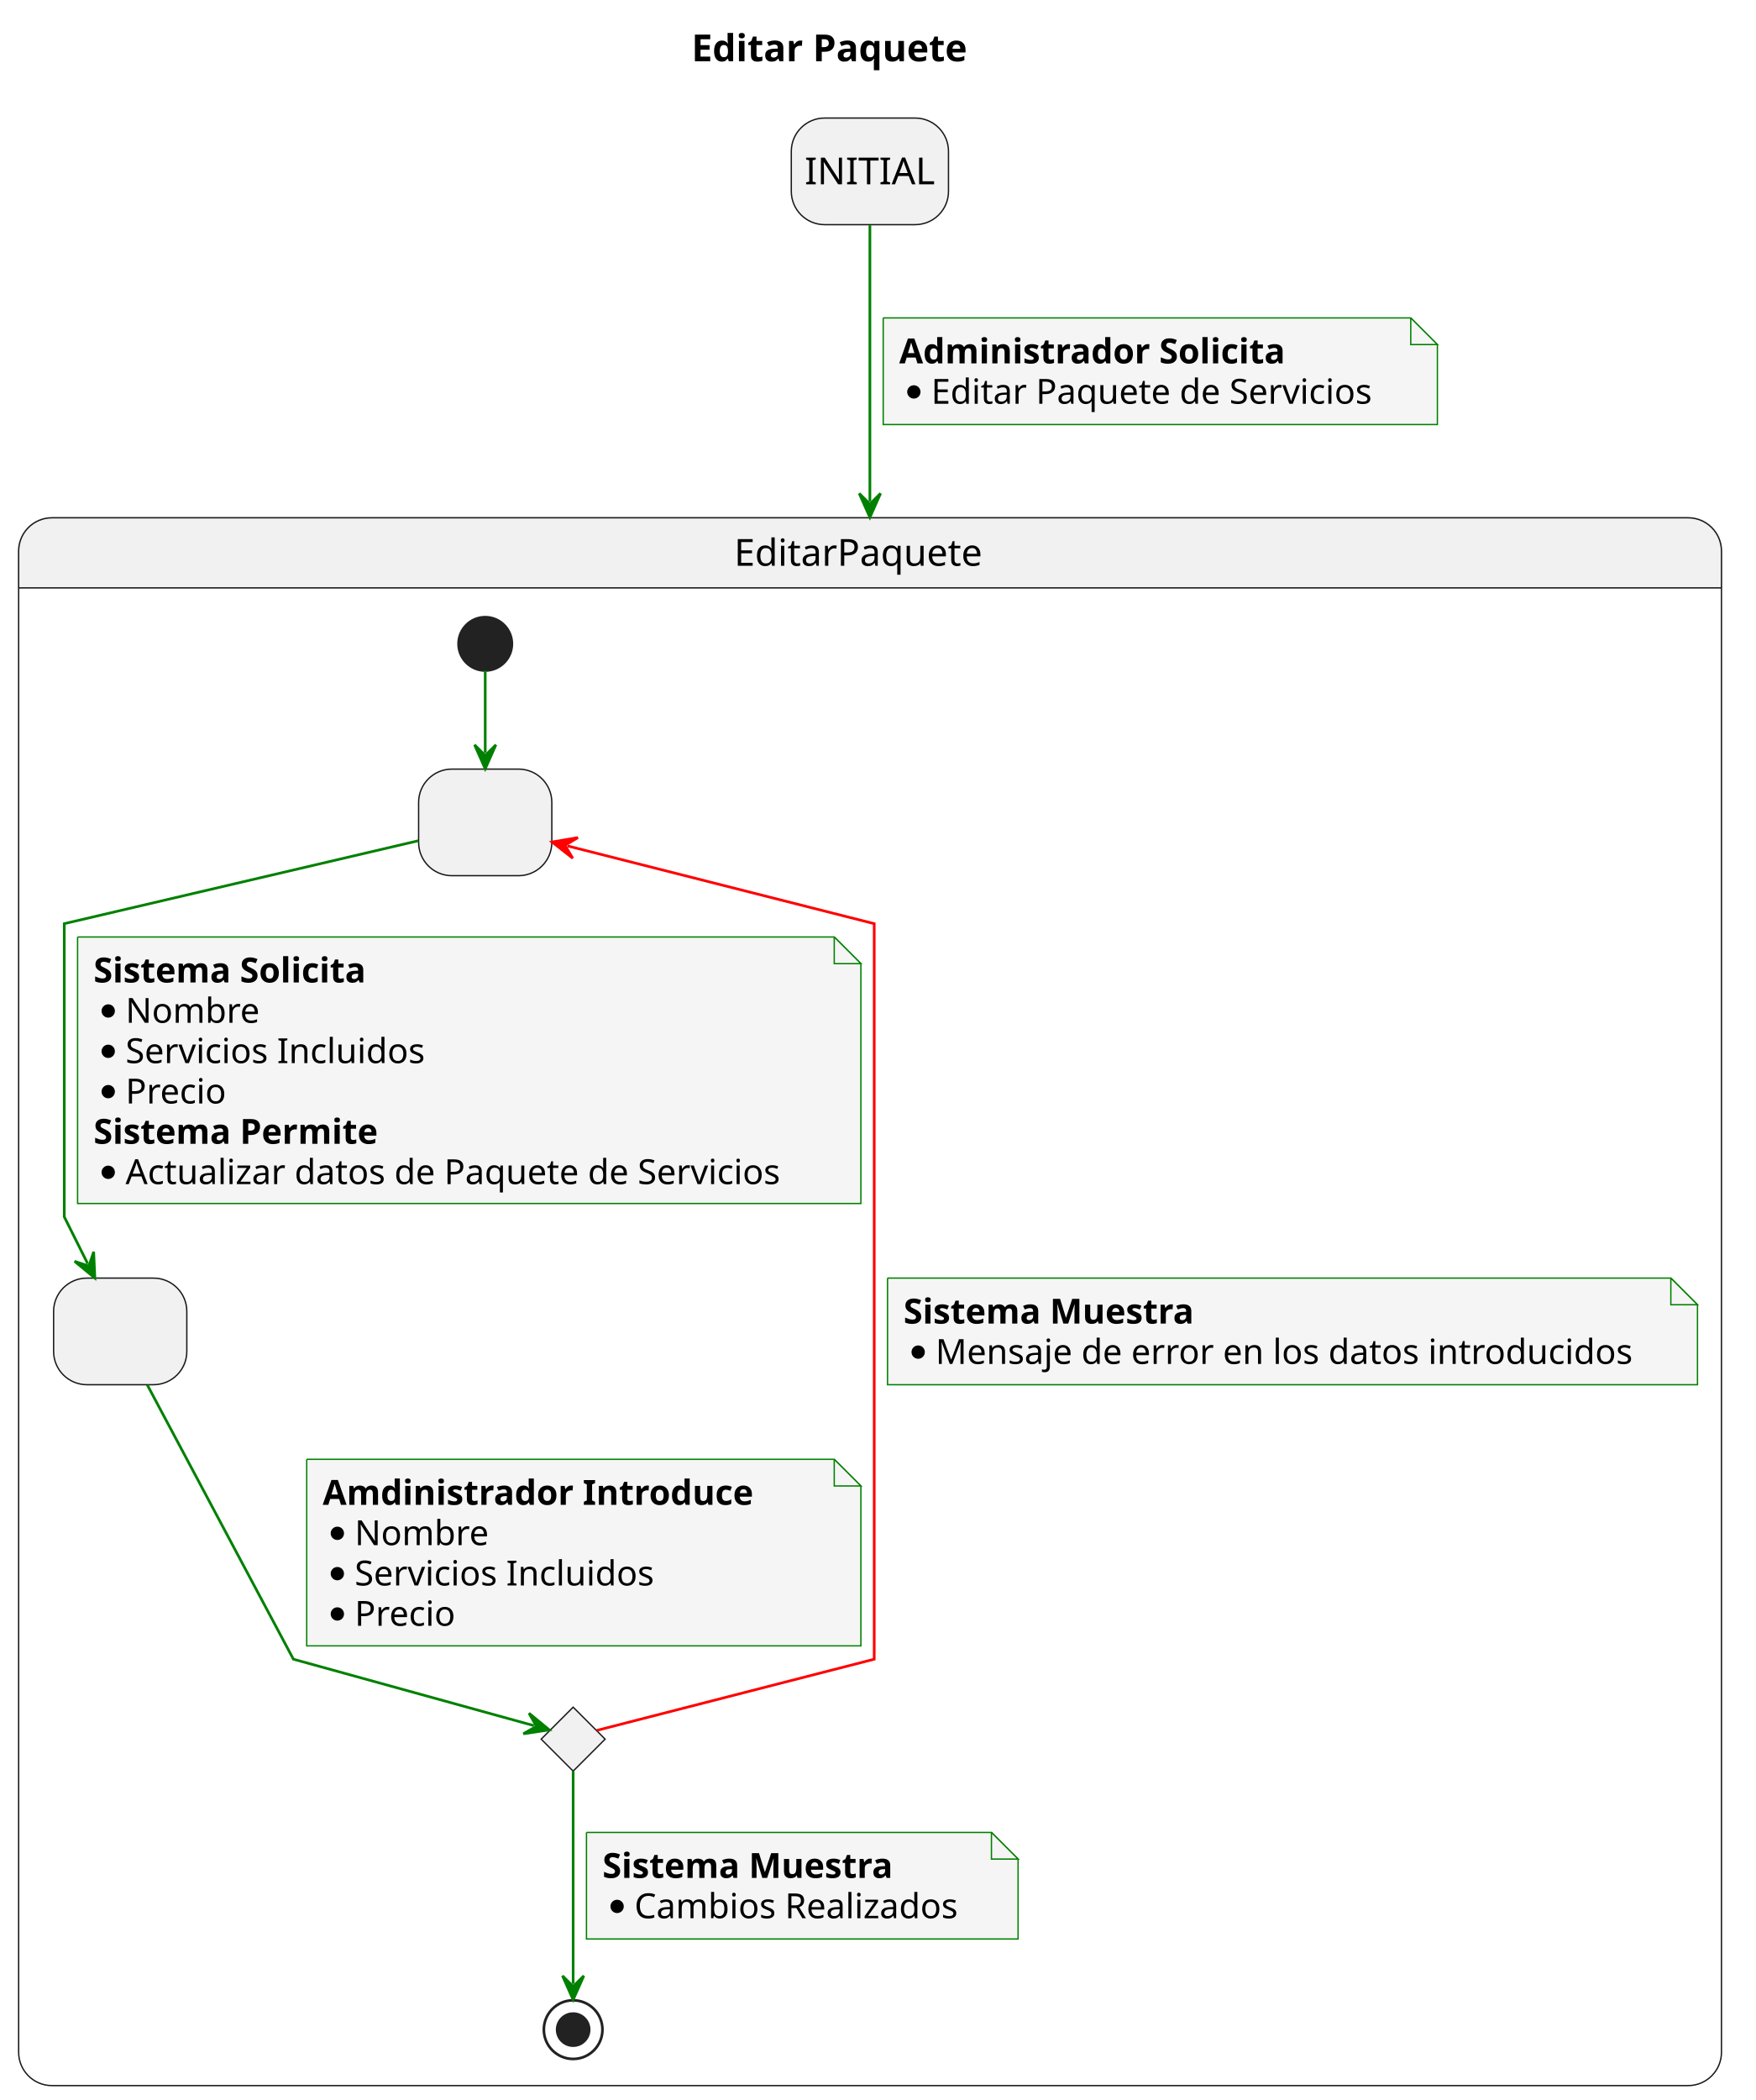
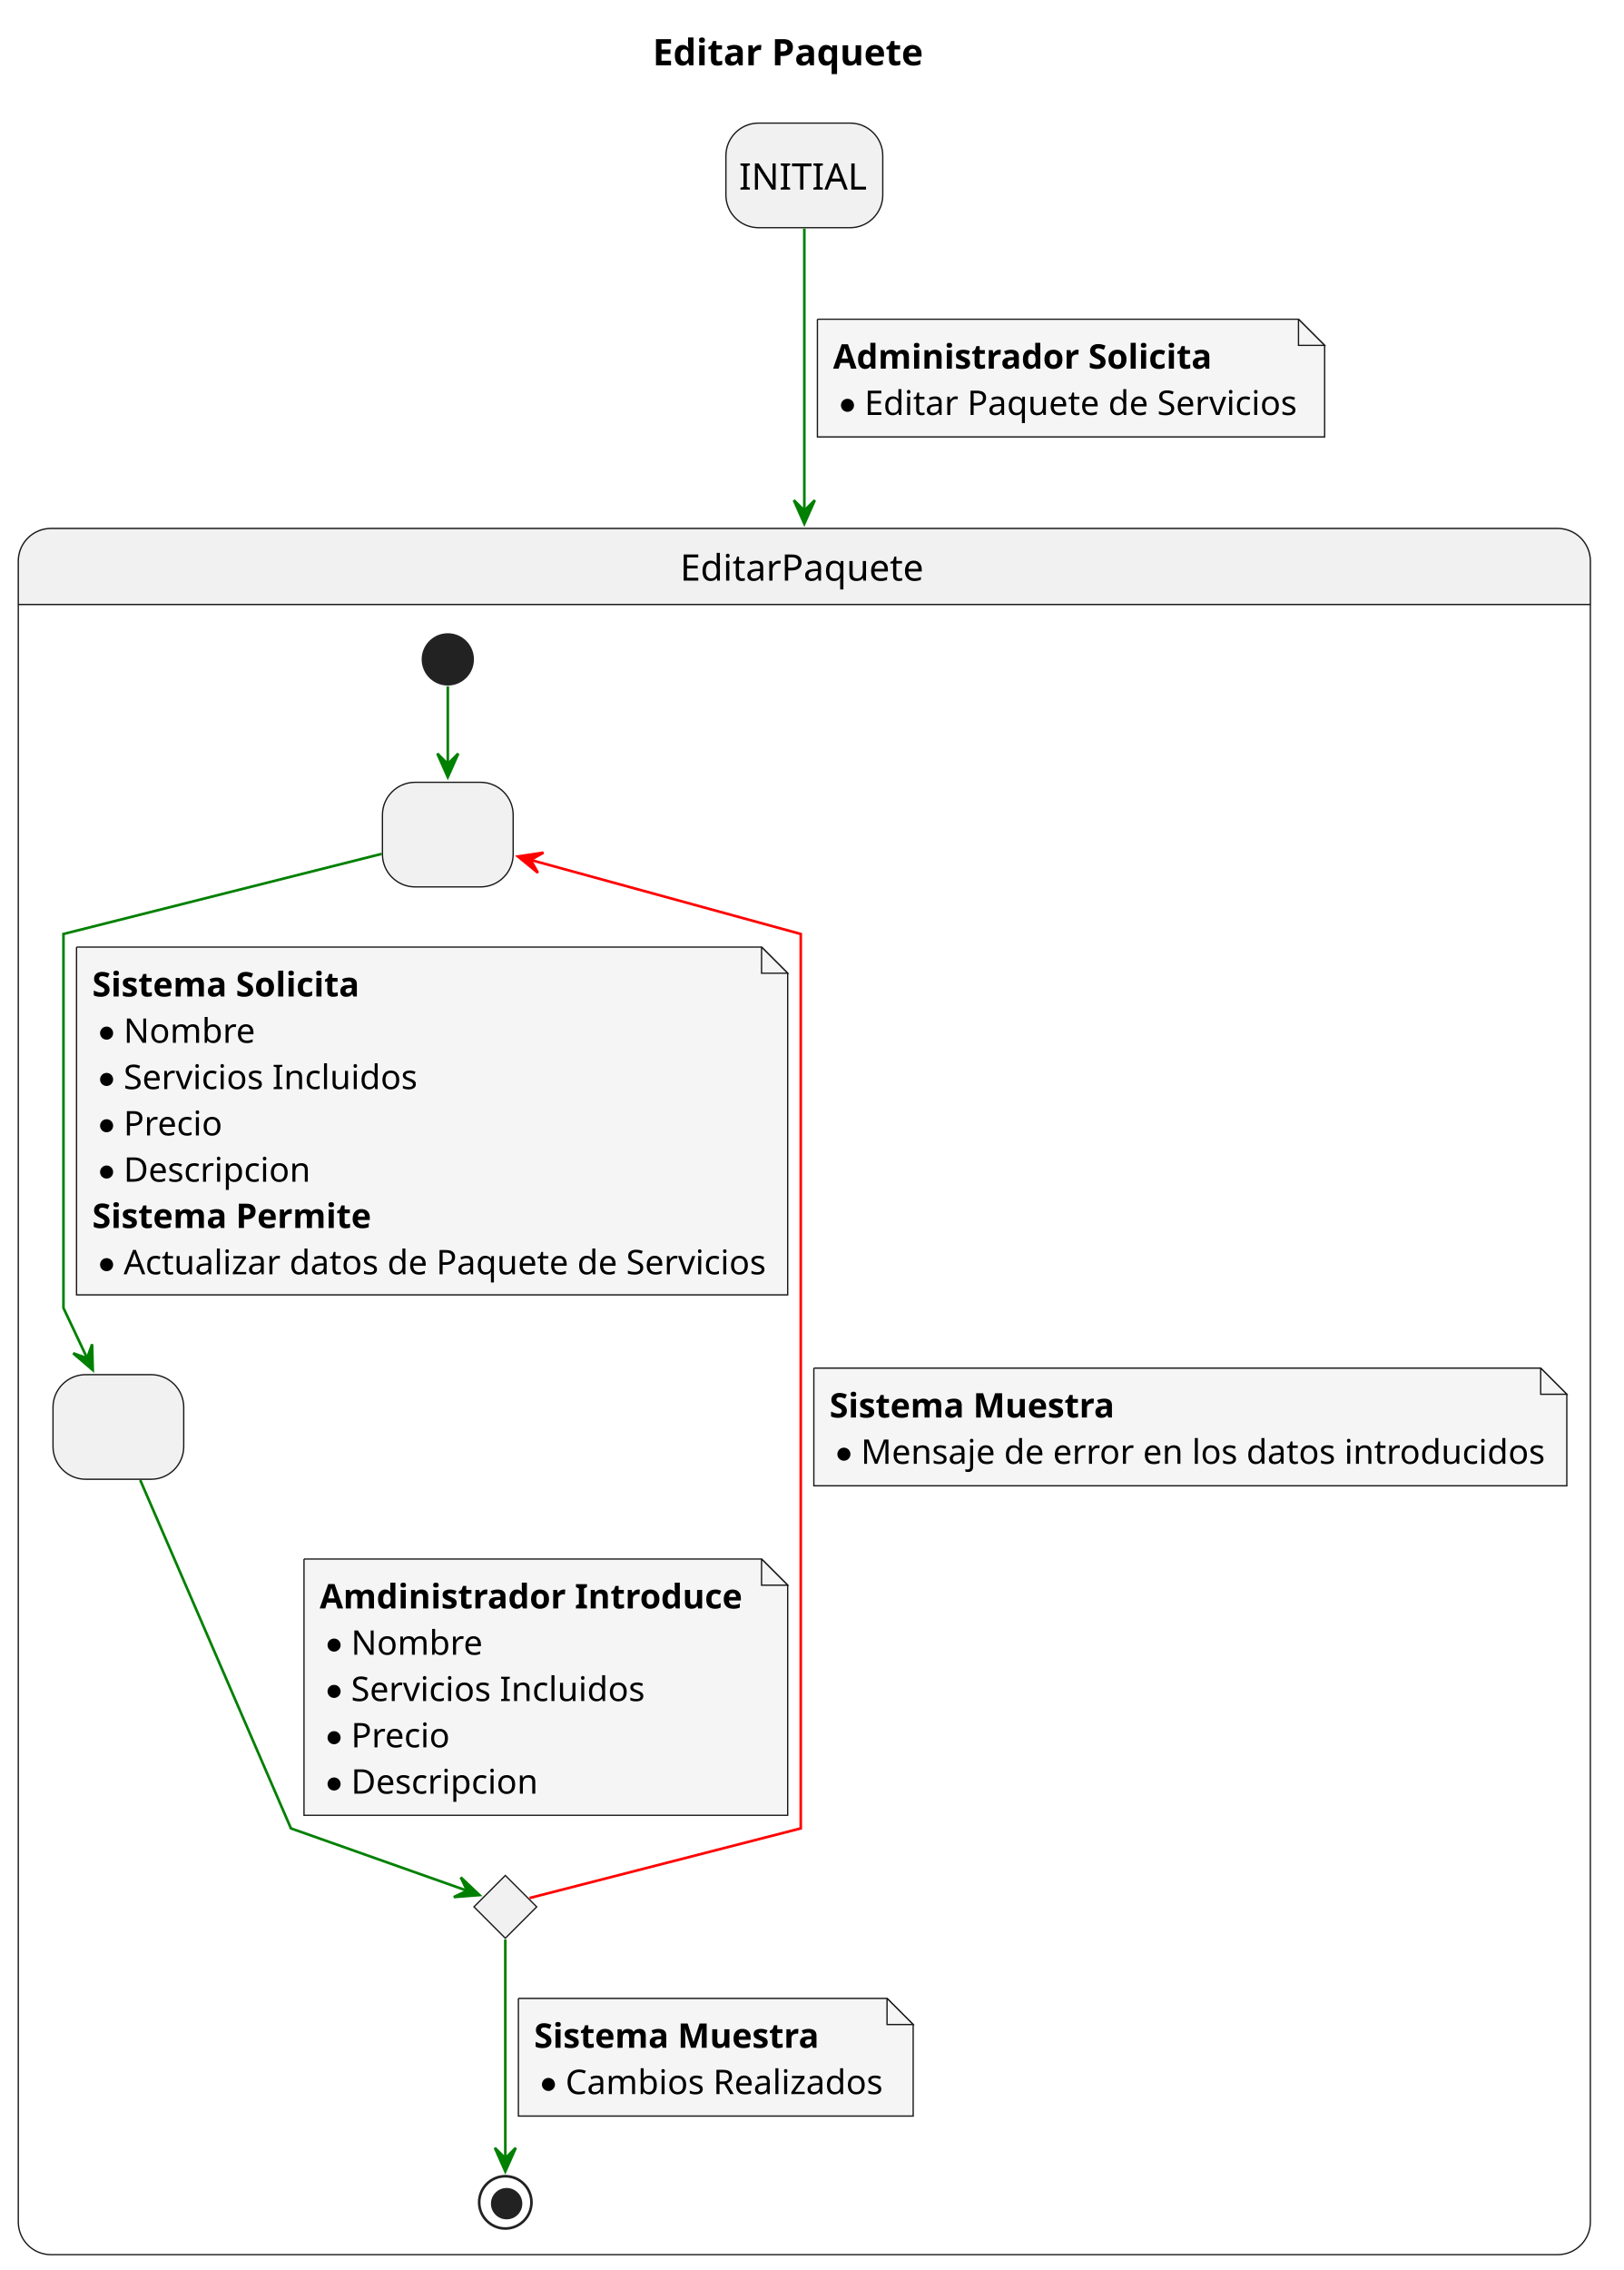
- <svg xmlns="http://www.w3.org/2000/svg" contentStyleType="text/css" height="788px" preserveAspectRatio="none" style="width:659px;height:788px;background:#FFFFFF;" version="1.1" viewBox="0 0 659 788" width="659px" zoomAndPan="magnify">
+ <svg xmlns="http://www.w3.org/2000/svg" contentStyleType="text/css" height="868px" preserveAspectRatio="none" style="width:621px;height:868px;background:#FFFFFF;" version="1.1" viewBox="0 0 621 868" width="621px" zoomAndPan="magnify">
  <defs />
  <g>
-     <text fill="#000000" font-family="sans-serif" font-size="14" font-weight="bold" lengthAdjust="spacing" textLength="120" x="259.56" y="22.995">Editar Paquete</text>
-     <rect fill="#F1F1F1" height="40" rx="12.5" ry="12.5" style="stroke:#181818;stroke-width:0.5;" width="59" x="297" y="44.297" />
-     <text fill="#000000" font-family="sans-serif" font-size="14" lengthAdjust="spacing" textLength="49" x="302" y="69.144">INITIAL</text>
-     <path d="M19.5,194.297 L633.62,194.297 A12.5,12.5 0 0 1 646.12,206.797 L646.12,220.594 L7,220.594 L7,206.797 A12.5,12.5 0 0 1 19.5,194.297 " fill="#F1F1F1" style="stroke:#F1F1F1;stroke-width:1.0;" />
-     <rect fill="none" height="588.297" rx="12.5" ry="12.5" style="stroke:#181818;stroke-width:0.5;" width="639.12" x="7" y="194.297" />
-     <line style="stroke:#181818;stroke-width:0.5;" x1="7" x2="646.12" y1="220.594" y2="220.594" />
-     <text fill="#000000" font-family="sans-serif" font-size="14" lengthAdjust="spacing" textLength="102" x="275.56" y="212.292">EditarPaquete</text>
-     <rect fill="#F1F1F1" height="40" rx="12.5" ry="12.5" style="stroke:#181818;stroke-width:0.5;" width="50" x="157.12" y="288.594" />
-     <text fill="#000000" font-family="sans-serif" font-size="14" lengthAdjust="spacing" textLength="4" x="180.12" y="313.44"> </text>
-     <rect fill="#F1F1F1" height="40" rx="12.5" ry="12.5" style="stroke:#181818;stroke-width:0.5;" width="50" x="20.12" y="479.594" />
-     <text fill="#000000" font-family="sans-serif" font-size="14" lengthAdjust="spacing" textLength="4" x="43.12" y="504.44"> </text>
+     <rect fill="none" height="29.068" id="_title" style="stroke:none;stroke-width:1.0;" width="112" x="244.637" y="5" />
+     <text fill="#000000" font-family="sans-serif" font-size="14" font-weight="bold" lengthAdjust="spacing" textLength="102" x="249.637" y="24.966">Editar Paquete</text>
+     <rect fill="#F1F1F1" height="40" rx="12.5" ry="12.5" style="stroke:#181818;stroke-width:0.5;" width="60" x="277.64" y="47.068" />
+     <text fill="#000000" font-family="sans-serif" font-size="14" lengthAdjust="spacing" textLength="50" x="282.64" y="72.5">INITIAL</text>
+     <path d="M19.5,202.068 L595.773,202.068 A12.5,12.5 0 0 1 608.273,214.568 L608.273,231.136 L7,231.136 L7,214.568 A12.5,12.5 0 0 1 19.5,202.068 " fill="#F1F1F1" style="stroke:#F1F1F1;stroke-width:1.0;" />
+     <rect fill="none" height="660.068" rx="12.5" ry="12.5" style="stroke:#181818;stroke-width:0.5;" width="601.273" x="7" y="202.068" />
+     <line style="stroke:#181818;stroke-width:0.5;" x1="7" x2="608.273" y1="231.136" y2="231.136" />
+     <text fill="#000000" font-family="sans-serif" font-size="14" lengthAdjust="spacing" textLength="95" x="260.137" y="222.034">EditarPaquete</text>
+     <rect fill="#F1F1F1" height="40" rx="12.5" ry="12.5" style="stroke:#181818;stroke-width:0.5;" width="50" x="146.273" y="299.136" />
+     <text fill="#000000" font-family="sans-serif" font-size="14" lengthAdjust="spacing" textLength="4" x="169.273" y="324.568"> </text>
+     <rect fill="#F1F1F1" height="40" rx="12.5" ry="12.5" style="stroke:#181818;stroke-width:0.5;" width="50" x="20.273" y="525.636" />
+     <text fill="#000000" font-family="sans-serif" font-size="14" lengthAdjust="spacing" textLength="4" x="43.273" y="551.068"> </text>
    <g id="elem_4">
-       <polygon fill="#F1F1F1" points="215.12,640.594,227.12,652.594,215.12,664.594,203.12,652.594,215.12,640.594" style="stroke:#181818;stroke-width:0.5;" />
+       <polygon fill="#F1F1F1" points="193.273,717.136,205.273,729.136,193.273,741.136,181.273,729.136,193.273,717.136" style="stroke:#181818;stroke-width:0.5;" />
    </g>
-     <ellipse cx="182.12" cy="241.594" fill="#222222" rx="10" ry="10" style="stroke:#222222;stroke-width:1.0;" />
-     <ellipse cx="215.12" cy="761.594" fill="none" rx="11" ry="11" style="stroke:#222222;stroke-width:1.0;" />
-     <ellipse cx="215.12" cy="761.594" fill="#222222" rx="6" ry="6" style="stroke:#222222;stroke-width:1.0;" />
+     <ellipse cx="171.273" cy="252.136" fill="#222222" rx="10" ry="10" style="stroke:none;stroke-width:1.0;" />
+     <ellipse cx="193.273" cy="842.136" fill="none" rx="10" ry="10" style="stroke:#222222;stroke-width:1.0;" />
+     <ellipse cx="193.773" cy="842.636" fill="#222222" rx="6" ry="6" style="stroke:none;stroke-width:1.0;" />
    <g id="link_*start*EditarPaquete_2">
-       <path d="M182.12,251.632 C182.12,261.12 182.12,270.321 182.12,282.487 " fill="none" id="*start*EditarPaquete-to-2" style="stroke:#008000;stroke-width:1.0;" />
-       <polygon fill="#008000" points="182.12,288.487,186.12,279.487,182.12,283.487,178.12,279.487,182.12,288.487" style="stroke:#008000;stroke-width:1.0;" />
+       <path d="M171.273,262.446 C171.273,270.236 171.273,281.736 171.273,292.266 " fill="none" id="*start*EditarPaquete-to-2" style="stroke:#008000;stroke-width:1.0;" />
+       <polygon fill="#008000" points="171.273,297.146,175.273,288.146,171.273,292.146,167.273,288.146,171.273,297.146" style="stroke:#008000;stroke-width:1.0;" />
    </g>
    <g id="link_2_3">
-       <path d="M157.084,315.457 C112.532,325.89 24.12,346.594 24.12,346.594 C24.12,346.594 24.12,456.594 24.12,456.594 C24.12,456.594 27.363,463.081 32.919,474.193 " fill="none" id="2-to-3" style="stroke:#008000;stroke-width:1.0;" />
-       <polygon fill="#008000" points="35.603,479.56,35.155,469.721,33.367,475.088,28,473.299,35.603,479.56" style="stroke:#008000;stroke-width:1.0;" />
-       <path d="M29.12,351.594 L29.12,451.594 L323.12,451.594 L323.12,361.594 L313.12,351.594 L29.12,351.594 " fill="#F5F5F5" style="stroke:#008000;stroke-width:0.5;" />
-       <path d="M313.12,351.594 L313.12,361.594 L323.12,361.594 L313.12,351.594 " fill="#F5F5F5" style="stroke:#008000;stroke-width:0.5;" />
-       <text fill="#000000" font-family="sans-serif" font-size="13" font-weight="bold" lengthAdjust="spacing" textLength="122" x="35.12" y="368.661">Sistema Solicita</text>
-       <ellipse cx="40.62" cy="379.359" fill="#000000" rx="2.5" ry="2.5" style="stroke:#000000;stroke-width:0.0;" />
-       <text fill="#000000" font-family="sans-serif" font-size="13" lengthAdjust="spacing" textLength="51" x="47.12" y="383.793">Nombre</text>
-       <ellipse cx="40.62" cy="394.492" fill="#000000" rx="2.5" ry="2.5" style="stroke:#000000;stroke-width:0.0;" />
-       <text fill="#000000" font-family="sans-serif" font-size="13" lengthAdjust="spacing" textLength="116" x="47.12" y="398.926">Servicios Incluidos</text>
-       <ellipse cx="40.62" cy="409.625" fill="#000000" rx="2.5" ry="2.5" style="stroke:#000000;stroke-width:0.0;" />
-       <text fill="#000000" font-family="sans-serif" font-size="13" lengthAdjust="spacing" textLength="39" x="47.12" y="414.059">Precio</text>
-       <text fill="#000000" font-family="sans-serif" font-size="13" font-weight="bold" lengthAdjust="spacing" textLength="127" x="35.12" y="429.192">Sistema Permite</text>
-       <ellipse cx="40.62" cy="439.891" fill="#000000" rx="2.5" ry="2.5" style="stroke:#000000;stroke-width:0.0;" />
-       <text fill="#000000" font-family="sans-serif" font-size="13" lengthAdjust="spacing" textLength="261" x="47.12" y="444.325">Actualizar datos de Paquete de Servicios</text>
+       <path d="M146.003,326.496 C103.973,337.076 24.273,357.136 24.273,357.136 C24.273,357.136 24.273,500.136 24.273,500.136 C24.273,500.136 28.683,509.476 33.453,519.596 " fill="none" id="2-to-3" style="stroke:#008000;stroke-width:1.0;" />
+       <polygon fill="#008000" points="35.473,523.876,35.227,514.03,33.329,519.359,28,517.461,35.473,523.876" style="stroke:#008000;stroke-width:1.0;" />
+       <path d="M29.273,362.136 L29.273,495.136 L301.273,495.136 L301.273,372.136 L291.273,362.136 L29.273,362.136 " fill="#F5F5F5" style="stroke:#181818;stroke-width:0.5;" />
+       <path d="M291.273,362.136 L291.273,372.136 L301.273,372.136 L291.273,362.136 " fill="#F5F5F5" style="stroke:#181818;stroke-width:0.5;" />
+       <text fill="#000000" font-family="sans-serif" font-size="13" font-weight="bold" lengthAdjust="spacing" textLength="103" x="35.273" y="381.033">Sistema Solicita</text>
+       <ellipse cx="40.773" cy="395.048" fill="#000000" rx="2.5" ry="2.5" style="stroke:#000000;stroke-width:0.0;" />
+       <text fill="#000000" font-family="sans-serif" font-size="13" lengthAdjust="spacing" textLength="50" x="47.273" y="398.739">Nombre</text>
+       <ellipse cx="40.773" cy="412.754" fill="#000000" rx="2.5" ry="2.5" style="stroke:#000000;stroke-width:0.0;" />
+       <text fill="#000000" font-family="sans-serif" font-size="13" lengthAdjust="spacing" textLength="109" x="47.273" y="416.445">Servicios Incluidos</text>
+       <ellipse cx="40.773" cy="430.46" fill="#000000" rx="2.5" ry="2.5" style="stroke:#000000;stroke-width:0.0;" />
+       <text fill="#000000" font-family="sans-serif" font-size="13" lengthAdjust="spacing" textLength="37" x="47.273" y="434.151">Precio</text>
+       <ellipse cx="40.773" cy="448.166" fill="#000000" rx="2.5" ry="2.5" style="stroke:#000000;stroke-width:0.0;" />
+       <text fill="#000000" font-family="sans-serif" font-size="13" lengthAdjust="spacing" textLength="69" x="47.273" y="451.857">Descripcion</text>
+       <text fill="#000000" font-family="sans-serif" font-size="13" font-weight="bold" lengthAdjust="spacing" textLength="108" x="35.273" y="469.563">Sistema Permite</text>
+       <ellipse cx="40.773" cy="483.578" fill="#000000" rx="2.5" ry="2.5" style="stroke:#000000;stroke-width:0.0;" />
+       <text fill="#000000" font-family="sans-serif" font-size="13" lengthAdjust="spacing" textLength="239" x="47.273" y="487.269">Actualizar datos de Paquete de Servicios</text>
    </g>
    <g id="link_3_4">
-       <path d="M55.276,519.656 C73.557,553.969 110.12,622.594 110.12,622.594 C110.12,622.594 174.992,640.51 200.384,647.523 " fill="none" id="3-to-4" style="stroke:#008000;stroke-width:1.0;" />
-       <polygon fill="#008000" points="206.168,649.121,198.557,642.869,201.348,647.79,196.428,650.58,206.168,649.121" style="stroke:#008000;stroke-width:1.0;" />
-       <path d="M115.12,547.594 L115.12,617.594 L323.12,617.594 L323.12,557.594 L313.12,547.594 L115.12,547.594 " fill="#F5F5F5" style="stroke:#008000;stroke-width:0.5;" />
-       <path d="M313.12,547.594 L313.12,557.594 L323.12,557.594 L313.12,547.594 " fill="#F5F5F5" style="stroke:#008000;stroke-width:0.5;" />
-       <text fill="#000000" font-family="sans-serif" font-size="13" font-weight="bold" lengthAdjust="spacing" textLength="187" x="121.12" y="564.661">Amdinistrador Introduce</text>
-       <ellipse cx="126.62" cy="575.359" fill="#000000" rx="2.5" ry="2.5" style="stroke:#000000;stroke-width:0.0;" />
-       <text fill="#000000" font-family="sans-serif" font-size="13" lengthAdjust="spacing" textLength="51" x="133.12" y="579.793">Nombre</text>
-       <ellipse cx="126.62" cy="590.492" fill="#000000" rx="2.5" ry="2.5" style="stroke:#000000;stroke-width:0.0;" />
-       <text fill="#000000" font-family="sans-serif" font-size="13" lengthAdjust="spacing" textLength="116" x="133.12" y="594.926">Servicios Incluidos</text>
-       <ellipse cx="126.62" cy="605.625" fill="#000000" rx="2.5" ry="2.5" style="stroke:#000000;stroke-width:0.0;" />
-       <text fill="#000000" font-family="sans-serif" font-size="13" lengthAdjust="spacing" textLength="39" x="133.12" y="610.059">Precio</text>
+       <path d="M53.633,565.946 C71.393,606.986 111.273,699.136 111.273,699.136 C111.273,699.136 155.203,714.676 178.753,723.006 " fill="none" id="3-to-4" style="stroke:#008000;stroke-width:1.0;" />
+       <polygon fill="#008000" points="183.383,724.636,176.237,717.858,178.67,722.965,173.564,725.398,183.383,724.636" style="stroke:#008000;stroke-width:1.0;" />
+       <path d="M116.273,596.136 L116.273,694.136 L301.273,694.136 L301.273,606.136 L291.273,596.136 L116.273,596.136 " fill="#F5F5F5" style="stroke:#181818;stroke-width:0.5;" />
+       <path d="M291.273,596.136 L291.273,606.136 L301.273,606.136 L291.273,596.136 " fill="#F5F5F5" style="stroke:#181818;stroke-width:0.5;" />
+       <text fill="#000000" font-family="sans-serif" font-size="13" font-weight="bold" lengthAdjust="spacing" textLength="164" x="122.273" y="615.033">Amdinistrador Introduce</text>
+       <ellipse cx="127.773" cy="629.048" fill="#000000" rx="2.5" ry="2.5" style="stroke:#000000;stroke-width:0.0;" />
+       <text fill="#000000" font-family="sans-serif" font-size="13" lengthAdjust="spacing" textLength="50" x="134.273" y="632.739">Nombre</text>
+       <ellipse cx="127.773" cy="646.754" fill="#000000" rx="2.5" ry="2.5" style="stroke:#000000;stroke-width:0.0;" />
+       <text fill="#000000" font-family="sans-serif" font-size="13" lengthAdjust="spacing" textLength="109" x="134.273" y="650.445">Servicios Incluidos</text>
+       <ellipse cx="127.773" cy="664.46" fill="#000000" rx="2.5" ry="2.5" style="stroke:#000000;stroke-width:0.0;" />
+       <text fill="#000000" font-family="sans-serif" font-size="13" lengthAdjust="spacing" textLength="37" x="134.273" y="668.151">Precio</text>
+       <ellipse cx="127.773" cy="682.166" fill="#000000" rx="2.5" ry="2.5" style="stroke:#000000;stroke-width:0.0;" />
+       <text fill="#000000" font-family="sans-serif" font-size="13" lengthAdjust="spacing" textLength="69" x="134.273" y="685.857">Descripcion</text>
    </g>
    <g id="link_4_*end*EditarPaquete">
-       <path d="M215.12,664.642 C215.12,685.466 215.12,724.239 215.12,744.393 " fill="none" id="4-to-*end*EditarPaquete" style="stroke:#008000;stroke-width:1.0;" />
-       <polygon fill="#008000" points="215.12,750.393,219.12,741.393,215.12,745.393,211.12,741.393,215.12,750.393" style="stroke:#008000;stroke-width:1.0;" />
-       <path d="M220.12,687.594 L220.12,727.594 L382.12,727.594 L382.12,697.594 L372.12,687.594 L220.12,687.594 " fill="#F5F5F5" style="stroke:#008000;stroke-width:0.5;" />
-       <path d="M372.12,687.594 L372.12,697.594 L382.12,697.594 L372.12,687.594 " fill="#F5F5F5" style="stroke:#008000;stroke-width:0.5;" />
-       <text fill="#000000" font-family="sans-serif" font-size="13" font-weight="bold" lengthAdjust="spacing" textLength="129" x="226.12" y="704.661">Sistema Muestra</text>
-       <ellipse cx="231.62" cy="715.359" fill="#000000" rx="2.5" ry="2.5" style="stroke:#000000;stroke-width:0.0;" />
-       <text fill="#000000" font-family="sans-serif" font-size="13" lengthAdjust="spacing" textLength="129" x="238.12" y="719.793">Cambios Realizados</text>
+       <path d="M193.273,741.596 C193.273,761.576 193.273,802.806 193.273,825.426 " fill="none" id="4-to-*end*EditarPaquete" style="stroke:#008000;stroke-width:1.0;" />
+       <polygon fill="#008000" points="193.273,830.296,197.273,821.296,193.273,825.296,189.273,821.296,193.273,830.296" style="stroke:#008000;stroke-width:1.0;" />
+       <path d="M198.273,764.136 L198.273,809.136 L349.273,809.136 L349.273,774.136 L339.273,764.136 L198.273,764.136 " fill="#F5F5F5" style="stroke:#181818;stroke-width:0.5;" />
+       <path d="M339.273,764.136 L339.273,774.136 L349.273,774.136 L339.273,764.136 " fill="#F5F5F5" style="stroke:#181818;stroke-width:0.5;" />
+       <text fill="#000000" font-family="sans-serif" font-size="13" font-weight="bold" lengthAdjust="spacing" textLength="110" x="204.273" y="783.033">Sistema Muestra</text>
+       <ellipse cx="209.773" cy="797.048" fill="#000000" rx="2.5" ry="2.5" style="stroke:#000000;stroke-width:0.0;" />
+       <text fill="#000000" font-family="sans-serif" font-size="13" lengthAdjust="spacing" textLength="118" x="216.273" y="800.739">Cambios Realizados</text>
    </g>
    <g id="link_4_2">
-       <path d="M223.987,649.318 C250.626,642.482 328.12,622.594 328.12,622.594 C328.12,622.594 328.12,346.594 328.12,346.594 C328.12,346.594 254.778,328.007 213.034,317.429 " fill="none" id="4-to-2" style="stroke:#FF0000;stroke-width:1.0;" />
-       <polygon fill="#FF0000" points="207.218,315.955,214.959,322.043,212.065,317.183,216.924,314.288,207.218,315.955" style="stroke:#FF0000;stroke-width:1.0;" />
-       <path d="M333.12,479.594 L333.12,519.594 L637.12,519.594 L637.12,489.594 L627.12,479.594 L333.12,479.594 " fill="#F5F5F5" style="stroke:#008000;stroke-width:0.5;" />
-       <path d="M627.12,479.594 L627.12,489.594 L637.12,489.594 L627.12,479.594 " fill="#F5F5F5" style="stroke:#008000;stroke-width:0.5;" />
-       <text fill="#000000" font-family="sans-serif" font-size="13" font-weight="bold" lengthAdjust="spacing" textLength="129" x="339.12" y="496.661">Sistema Muestra</text>
-       <ellipse cx="344.62" cy="507.359" fill="#000000" rx="2.5" ry="2.5" style="stroke:#000000;stroke-width:0.0;" />
-       <text fill="#000000" font-family="sans-serif" font-size="13" lengthAdjust="spacing" textLength="271" x="351.12" y="511.793">Mensaje de error en los datos introducidos</text>
+       <path d="M202.523,725.766 C229.503,718.836 306.273,699.136 306.273,699.136 C306.273,699.136 306.273,357.136 306.273,357.136 C306.273,357.136 242.753,339.726 202.853,328.796 " fill="none" id="4-to-2" style="stroke:#FF0000;stroke-width:1.0;" />
+       <polygon fill="#FF0000" points="198.123,327.496,205.739,333.74,202.944,328.822,207.862,326.027,198.123,327.496" style="stroke:#FF0000;stroke-width:1.0;" />
+       <path d="M311.273,523.136 L311.273,568.136 L599.273,568.136 L599.273,533.136 L589.273,523.136 L311.273,523.136 " fill="#F5F5F5" style="stroke:#181818;stroke-width:0.5;" />
+       <path d="M589.273,523.136 L589.273,533.136 L599.273,533.136 L589.273,523.136 " fill="#F5F5F5" style="stroke:#181818;stroke-width:0.5;" />
+       <text fill="#000000" font-family="sans-serif" font-size="13" font-weight="bold" lengthAdjust="spacing" textLength="110" x="317.273" y="542.033">Sistema Muestra</text>
+       <ellipse cx="322.773" cy="556.048" fill="#000000" rx="2.5" ry="2.5" style="stroke:#000000;stroke-width:0.0;" />
+       <text fill="#000000" font-family="sans-serif" font-size="13" lengthAdjust="spacing" textLength="255" x="329.273" y="559.739">Mensaje de error en los datos introducidos</text>
    </g>
    <g id="link_startState_EditarPaquete">
-       <path d="M326.5,84.526 C326.5,107.1 326.5,141.443 326.5,188.15 " fill="none" id="startState-to-EditarPaquete" style="stroke:#008000;stroke-width:1.0;" />
-       <polygon fill="#008000" points="326.5,194.15,330.5,185.15,326.5,189.15,322.5,185.15,326.5,194.15" style="stroke:#008000;stroke-width:1.0;" />
-       <path d="M331.5,119.297 L331.5,159.297 L539.5,159.297 L539.5,129.297 L529.5,119.297 L331.5,119.297 " fill="#F5F5F5" style="stroke:#008000;stroke-width:0.5;" />
-       <path d="M529.5,119.297 L529.5,129.297 L539.5,129.297 L529.5,119.297 " fill="#F5F5F5" style="stroke:#008000;stroke-width:0.5;" />
-       <text fill="#000000" font-family="sans-serif" font-size="13" font-weight="bold" lengthAdjust="spacing" textLength="169" x="337.5" y="136.364">Administrador Solicita</text>
-       <ellipse cx="343" cy="147.062" fill="#000000" rx="2.5" ry="2.5" style="stroke:#000000;stroke-width:0.0;" />
-       <text fill="#000000" font-family="sans-serif" font-size="13" lengthAdjust="spacing" textLength="175" x="349.5" y="151.497">Editar Paquete de Servicios</text>
+       <path d="M307.64,87.378 C307.64,109.568 307.64,148.988 307.64,195.478 " fill="none" id="startState-to-EditarPaquete" style="stroke:#008000;stroke-width:1.0;" />
+       <polygon fill="#008000" points="307.64,200.268,311.64,191.268,307.64,195.268,303.64,191.268,307.64,200.268" style="stroke:#008000;stroke-width:1.0;" />
+       <path d="M312.64,122.068 L312.64,167.068 L506.64,167.068 L506.64,132.068 L496.64,122.068 L312.64,122.068 " fill="#F5F5F5" style="stroke:#181818;stroke-width:0.5;" />
+       <path d="M496.64,122.068 L496.64,132.068 L506.64,132.068 L496.64,122.068 " fill="#F5F5F5" style="stroke:#181818;stroke-width:0.5;" />
+       <text fill="#000000" font-family="sans-serif" font-size="13" font-weight="bold" lengthAdjust="spacing" textLength="146" x="318.64" y="140.965">Administrador Solicita</text>
+       <ellipse cx="324.14" cy="154.98" fill="#000000" rx="2.5" ry="2.5" style="stroke:#000000;stroke-width:0.0;" />
+       <text fill="#000000" font-family="sans-serif" font-size="13" lengthAdjust="spacing" textLength="161" x="330.64" y="158.671">Editar Paquete de Servicios</text>
    </g>
  </g>
</svg>
